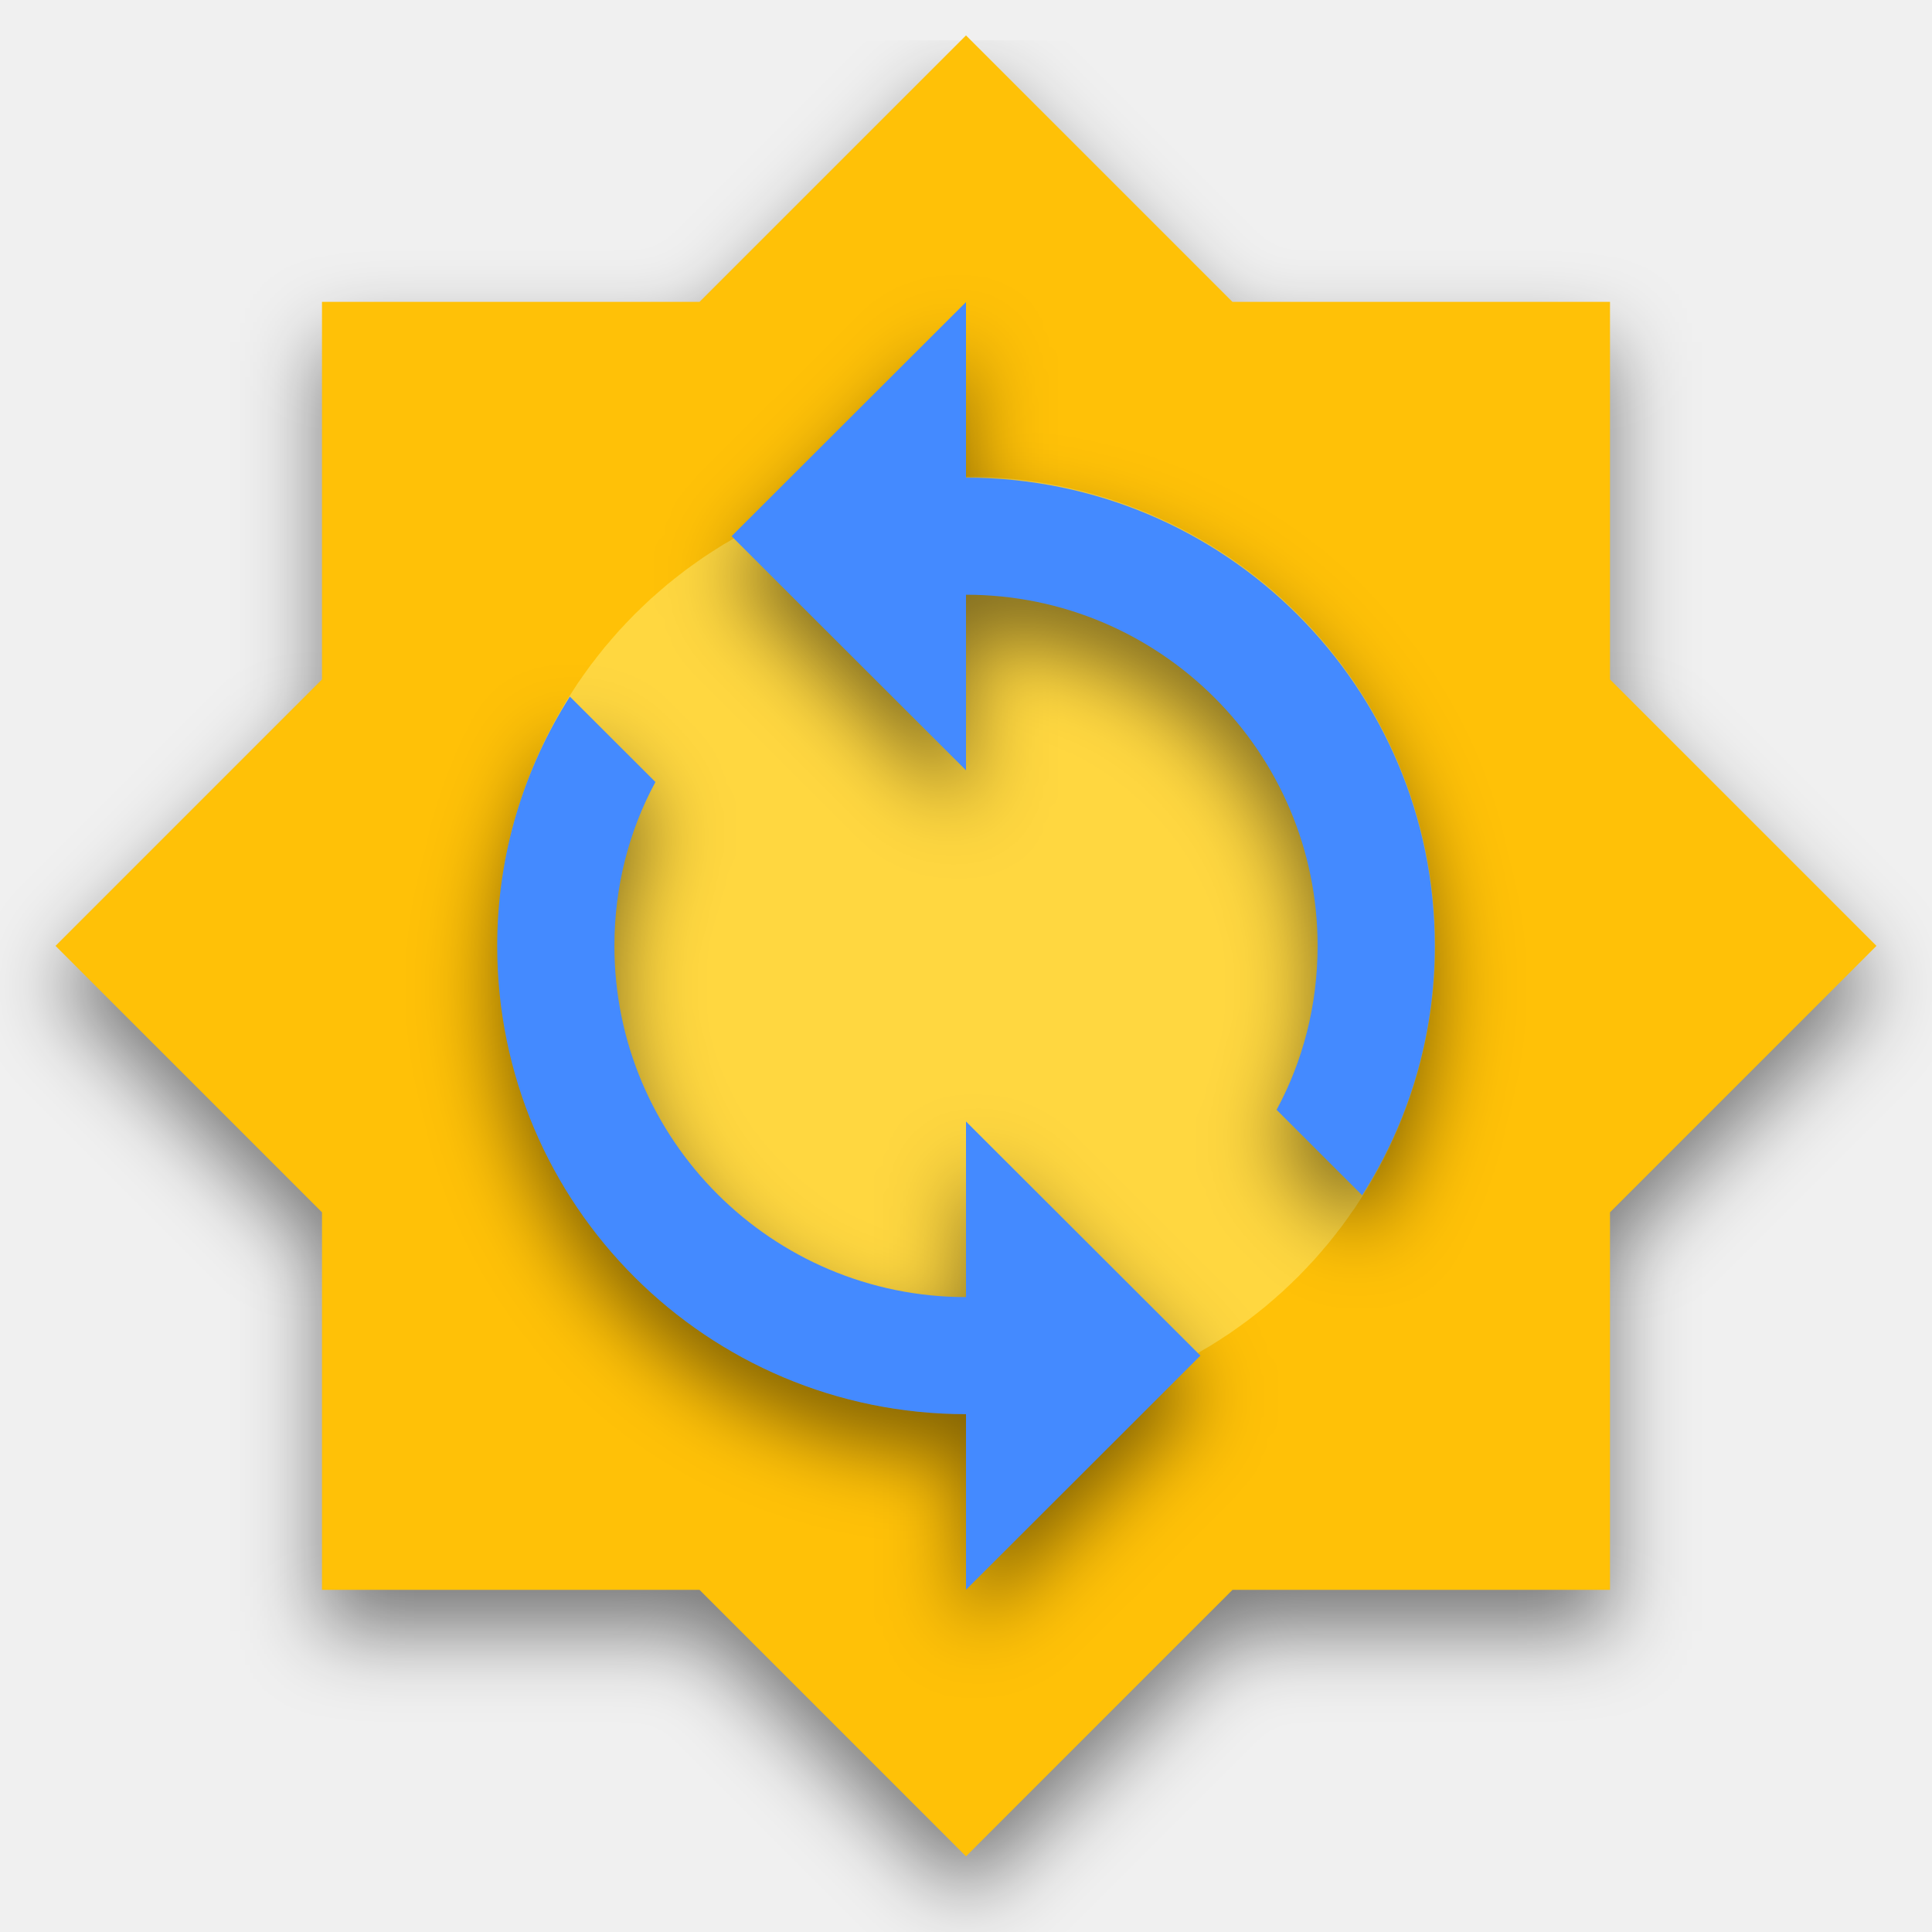
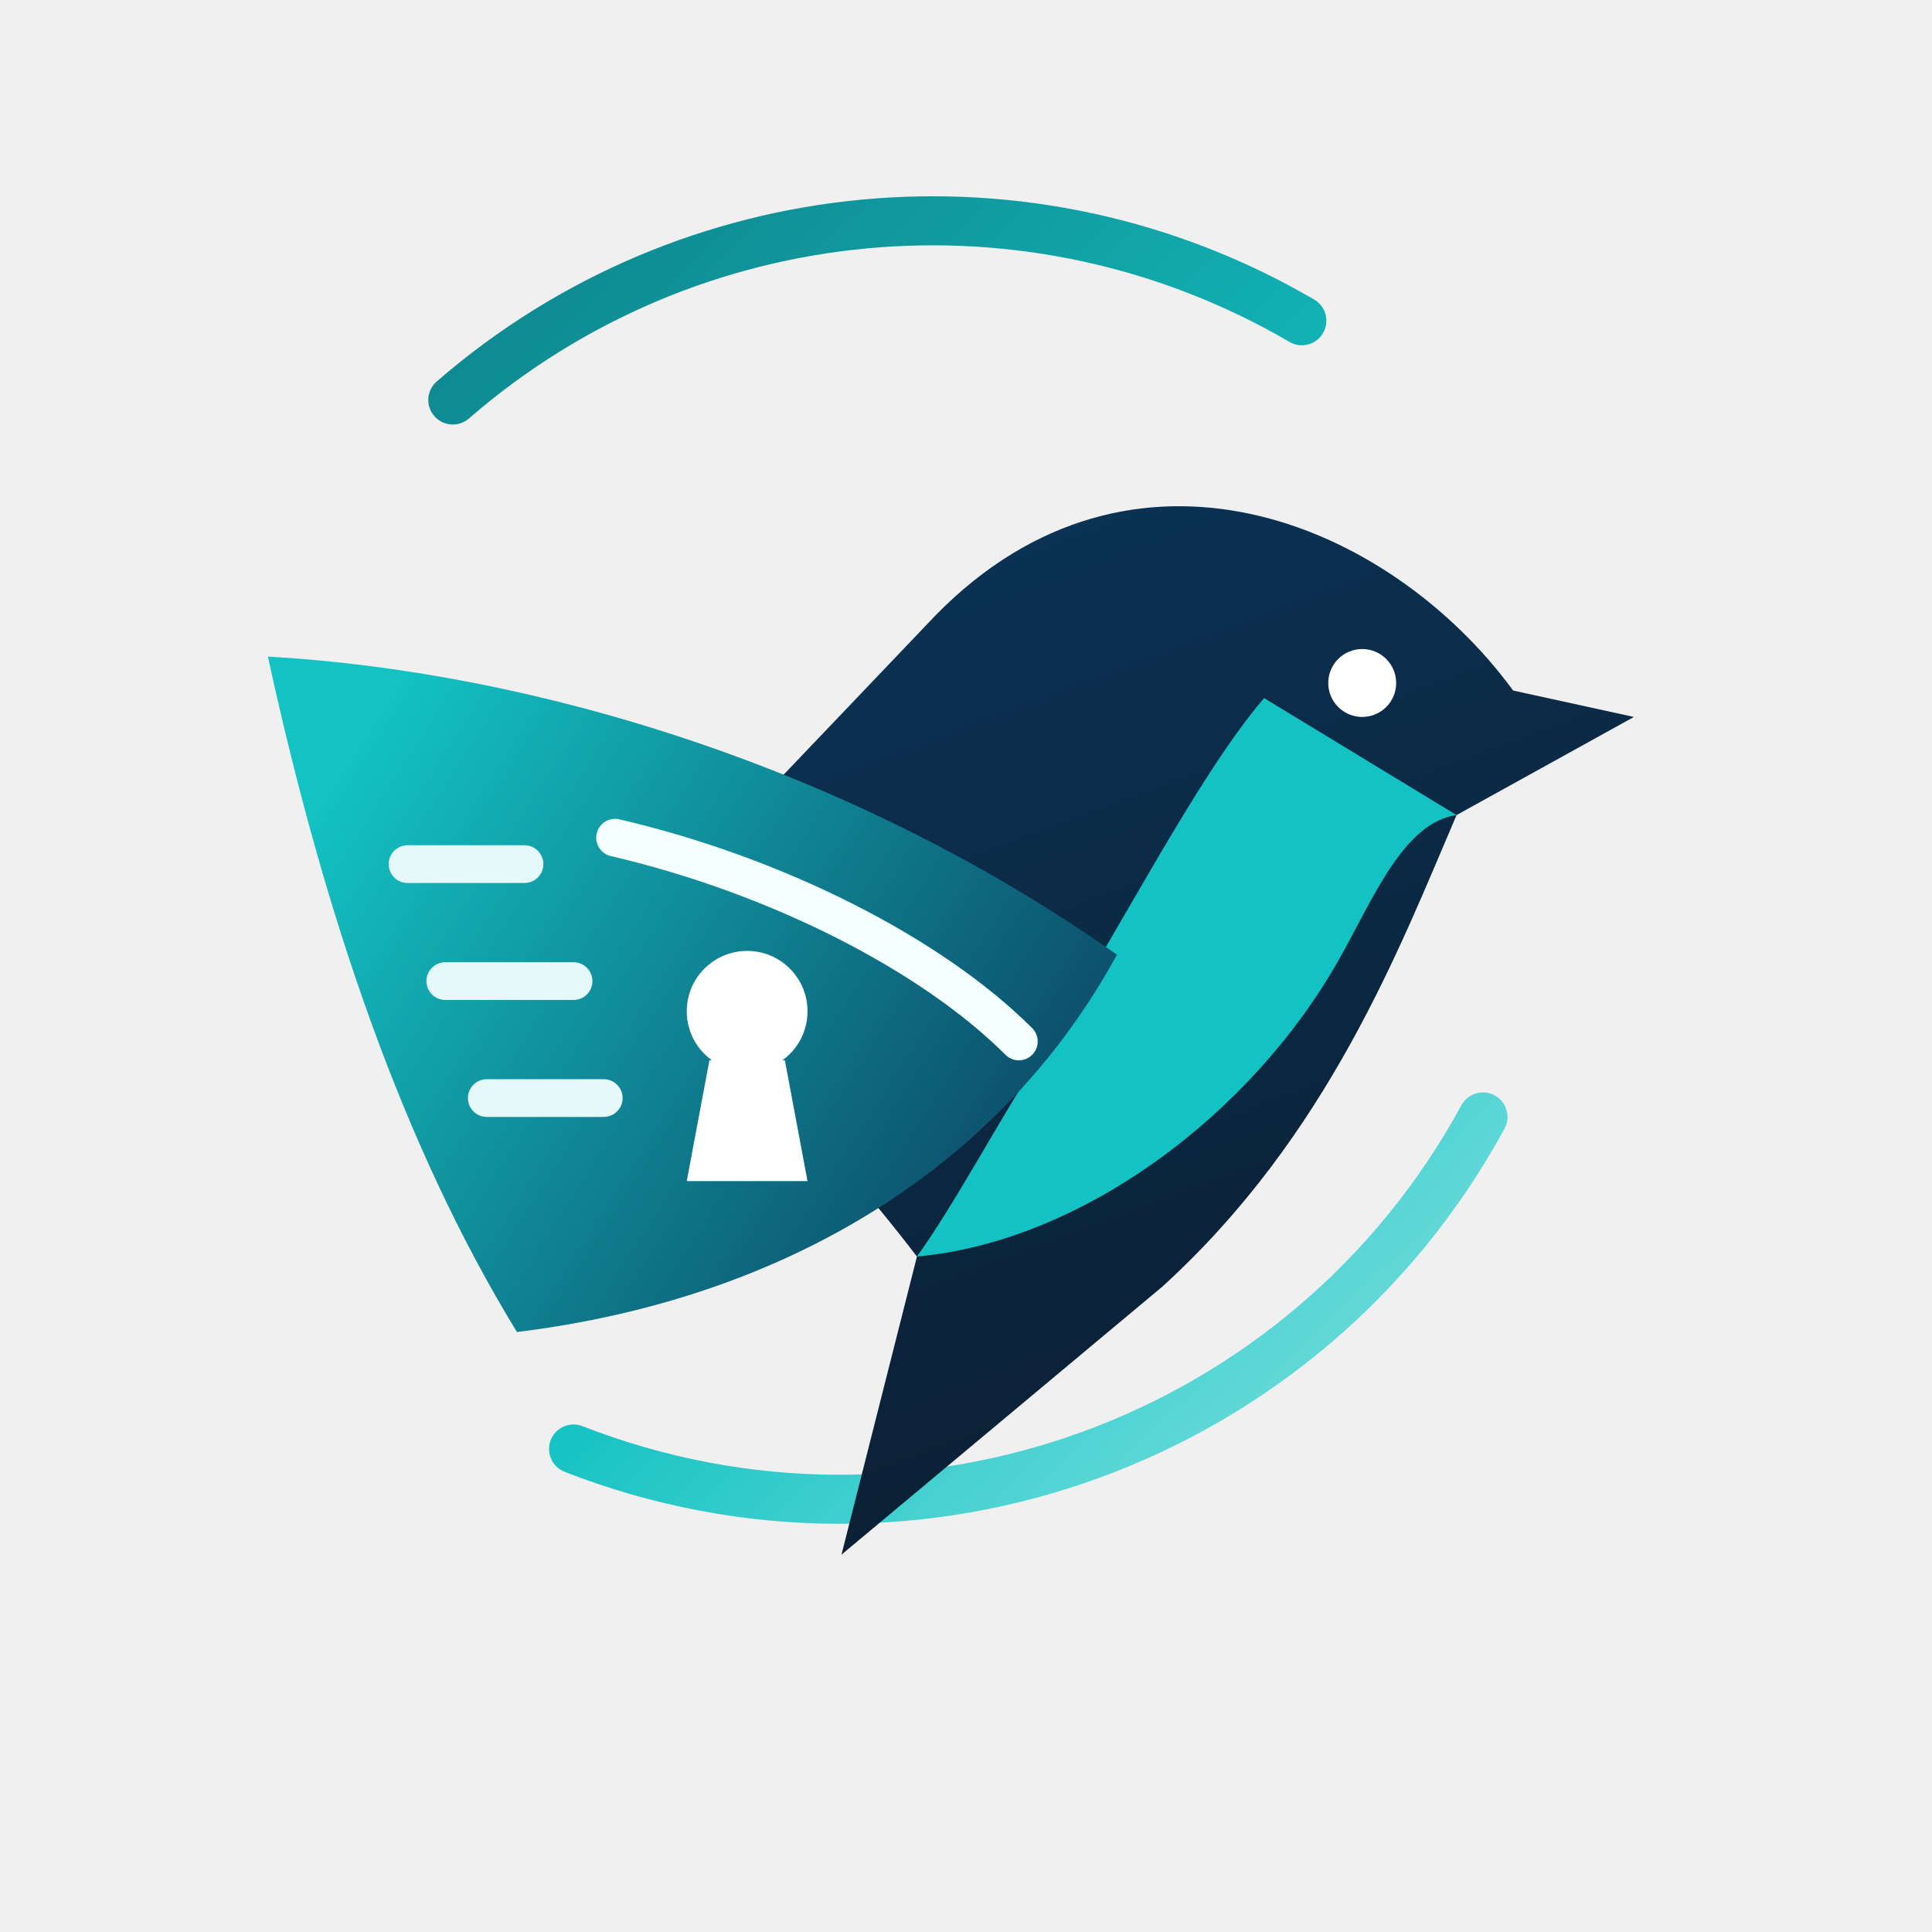
- <svg xmlns="http://www.w3.org/2000/svg" height="192" viewBox="0 0 192 192" width="192" version="1.1" id="svg3688" style="fill:#000000">
-   <defs id="defs3692">
-     <filter style="color-interpolation-filters:sRGB;" id="filter4498">
-       <feFlood flood-opacity="0.498" flood-color="rgb(0,0,0)" result="flood" id="feFlood4488" />
-       <feComposite in="flood" in2="SourceGraphic" operator="in" result="composite1" id="feComposite4490" />
-       <feGaussianBlur in="composite1" stdDeviation="4" result="blur" id="feGaussianBlur4492" />
-       <feOffset dx="0" dy="4" result="offset" id="feOffset4494" />
-       <feComposite in="SourceGraphic" in2="offset" operator="over" result="composite2" id="feComposite4496" />
-     </filter>
-     <filter style="color-interpolation-filters:sRGB;" id="filter4510">
-       <feFlood flood-opacity="0.498" flood-color="rgb(0,0,0)" result="flood" id="feFlood4500" />
-       <feComposite in="flood" in2="SourceGraphic" operator="in" result="composite1" id="feComposite4502" />
-       <feGaussianBlur in="composite1" stdDeviation="4" result="blur" id="feGaussianBlur4504" />
-       <feOffset dx="0" dy="4" result="offset" id="feOffset4506" />
-       <feComposite in="SourceGraphic" in2="offset" operator="over" result="composite2" id="feComposite4508" />
-     </filter>
+ <svg xmlns="http://www.w3.org/2000/svg" width="512" height="512" viewBox="0 0 512 512" role="img" aria-label="Ciphwren logo">
+   <defs>
+     <linearGradient id="wing" x1="100" y1="190" x2="310" y2="325" gradientUnits="userSpaceOnUse">
+       <stop stop-color="#13C2C2" />
+       <stop offset="1" stop-color="#0B3559" />
+     </linearGradient>
+     <linearGradient id="body" x1="250" y1="100" x2="355" y2="380" gradientUnits="userSpaceOnUse">
+       <stop stop-color="#0B3559" />
+       <stop offset="1" stop-color="#0B1F33" />
+     </linearGradient>
+     <linearGradient id="arc" x1="80" y1="60" x2="425" y2="415" gradientUnits="userSpaceOnUse">
+       <stop stop-color="#0E7C86" />
+       <stop offset=".55" stop-color="#13C2C2" />
+       <stop offset="1" stop-color="#9AE8E8" />
+     </linearGradient>
  </defs>
-   <path d="M 0,-2 H 192 V 190 H 0 Z" id="path3684" style="fill:none;stroke-width:8" />
-   <path d="M 160,67.52 V 30 H 122.48 L 96,3.52 69.52,30 H 32 V 67.52 L 5.52,94 32,120.48 V 158 H 69.52 L 96,184.48 122.48,158 H 160 V 120.48 L 186.48,94 Z" id="path3686" style="fill:#ffc107;fill-opacity:1;stroke-width:8;filter:url(#filter4498)" />
-   <g id="layer2" style="display:inline" transform="translate(0,168)">
-     <ellipse style="fill:#ffd740;fill-opacity:1;fill-rule:nonzero;stroke:#ffd740;stroke-width:60.969;stroke-linecap:round;stroke-linejoin:round;stroke-miterlimit:4;stroke-dasharray:none;stroke-opacity:1" id="path5101" cx="96.041" cy="-74.044" rx="16.102" ry="16.103" />
-   </g>
-   <g id="layer1" style="display:inline" transform="translate(0,168)">
-     <path d="M 96,-120.53 V -137.98 L 72.705,-114.714 96,-91.447 v -17.45 c 19.276,0 34.942,15.647 34.942,34.9 0,5.875 -1.456,11.459 -4.077,16.287 l 8.503,8.492 c 4.543,-7.154 7.221,-15.647 7.221,-24.779 0,-25.709 -20.849,-46.533 -46.59,-46.533 z m 0,81.433 c -19.277,0 -34.942,-15.647 -34.942,-34.9 0,-5.875 1.456,-11.459 4.077,-16.287 l -8.503,-8.492 c -4.543,7.154 -7.221,15.647 -7.221,24.779 0,25.709 20.849,46.533 46.59,46.533 v 17.45 L 119.295,-33.281 96,-56.548 Z" id="path2" style="fill:#448aff;fill-opacity:1;stroke-width:5.82;filter:url(#filter4510)" />
-     <path style="fill:none;stroke-width:8" d="M 0,-170 H 192 V 22 H 0 Z" id="path4" />
+   <g>
+     <path d="M120 106A194 194 0 0 1 345 85" fill="none" stroke="url(#arc)" stroke-width="13" stroke-linecap="round" />
+     <path d="M393 296A194 194 0 0 1 152 384" fill="none" stroke="url(#arc)" stroke-width="13" stroke-linecap="round" />
+     <path d="M248 163C300 110 368 138 401 183L433 190 386 216C371 251 352 301 308 341L223 412 243 333C217 299 190 274 166 249Z" fill="url(#body)" />
+     <path d="M335 185C317 206 296 248 275 281C263 300 253 319 243 333C287 329 332 295 355 254C364 238 372 218 386 216Z" fill="#13C2C2" />
+     <path d="M71 174C141 178 225 203 296 253C266 308 210 344 137 353C107 304 86 243 71 174Z" fill="url(#wing)" />
+     <path d="M163 222C206 232 247 253 270 276" fill="none" stroke="#F4FFFF" stroke-width="10" stroke-linecap="round" />
+     <path d="M108 229H139M118 260H152M129 291H160" stroke="#E6F9FA" stroke-width="10" stroke-linecap="round" />
+     <circle cx="198" cy="268" r="16" fill="white" />
+     <path d="M188 281H208L214 313H182Z" fill="white" />
+     <circle cx="361" cy="181" r="9" fill="white" />
  </g>
</svg>
